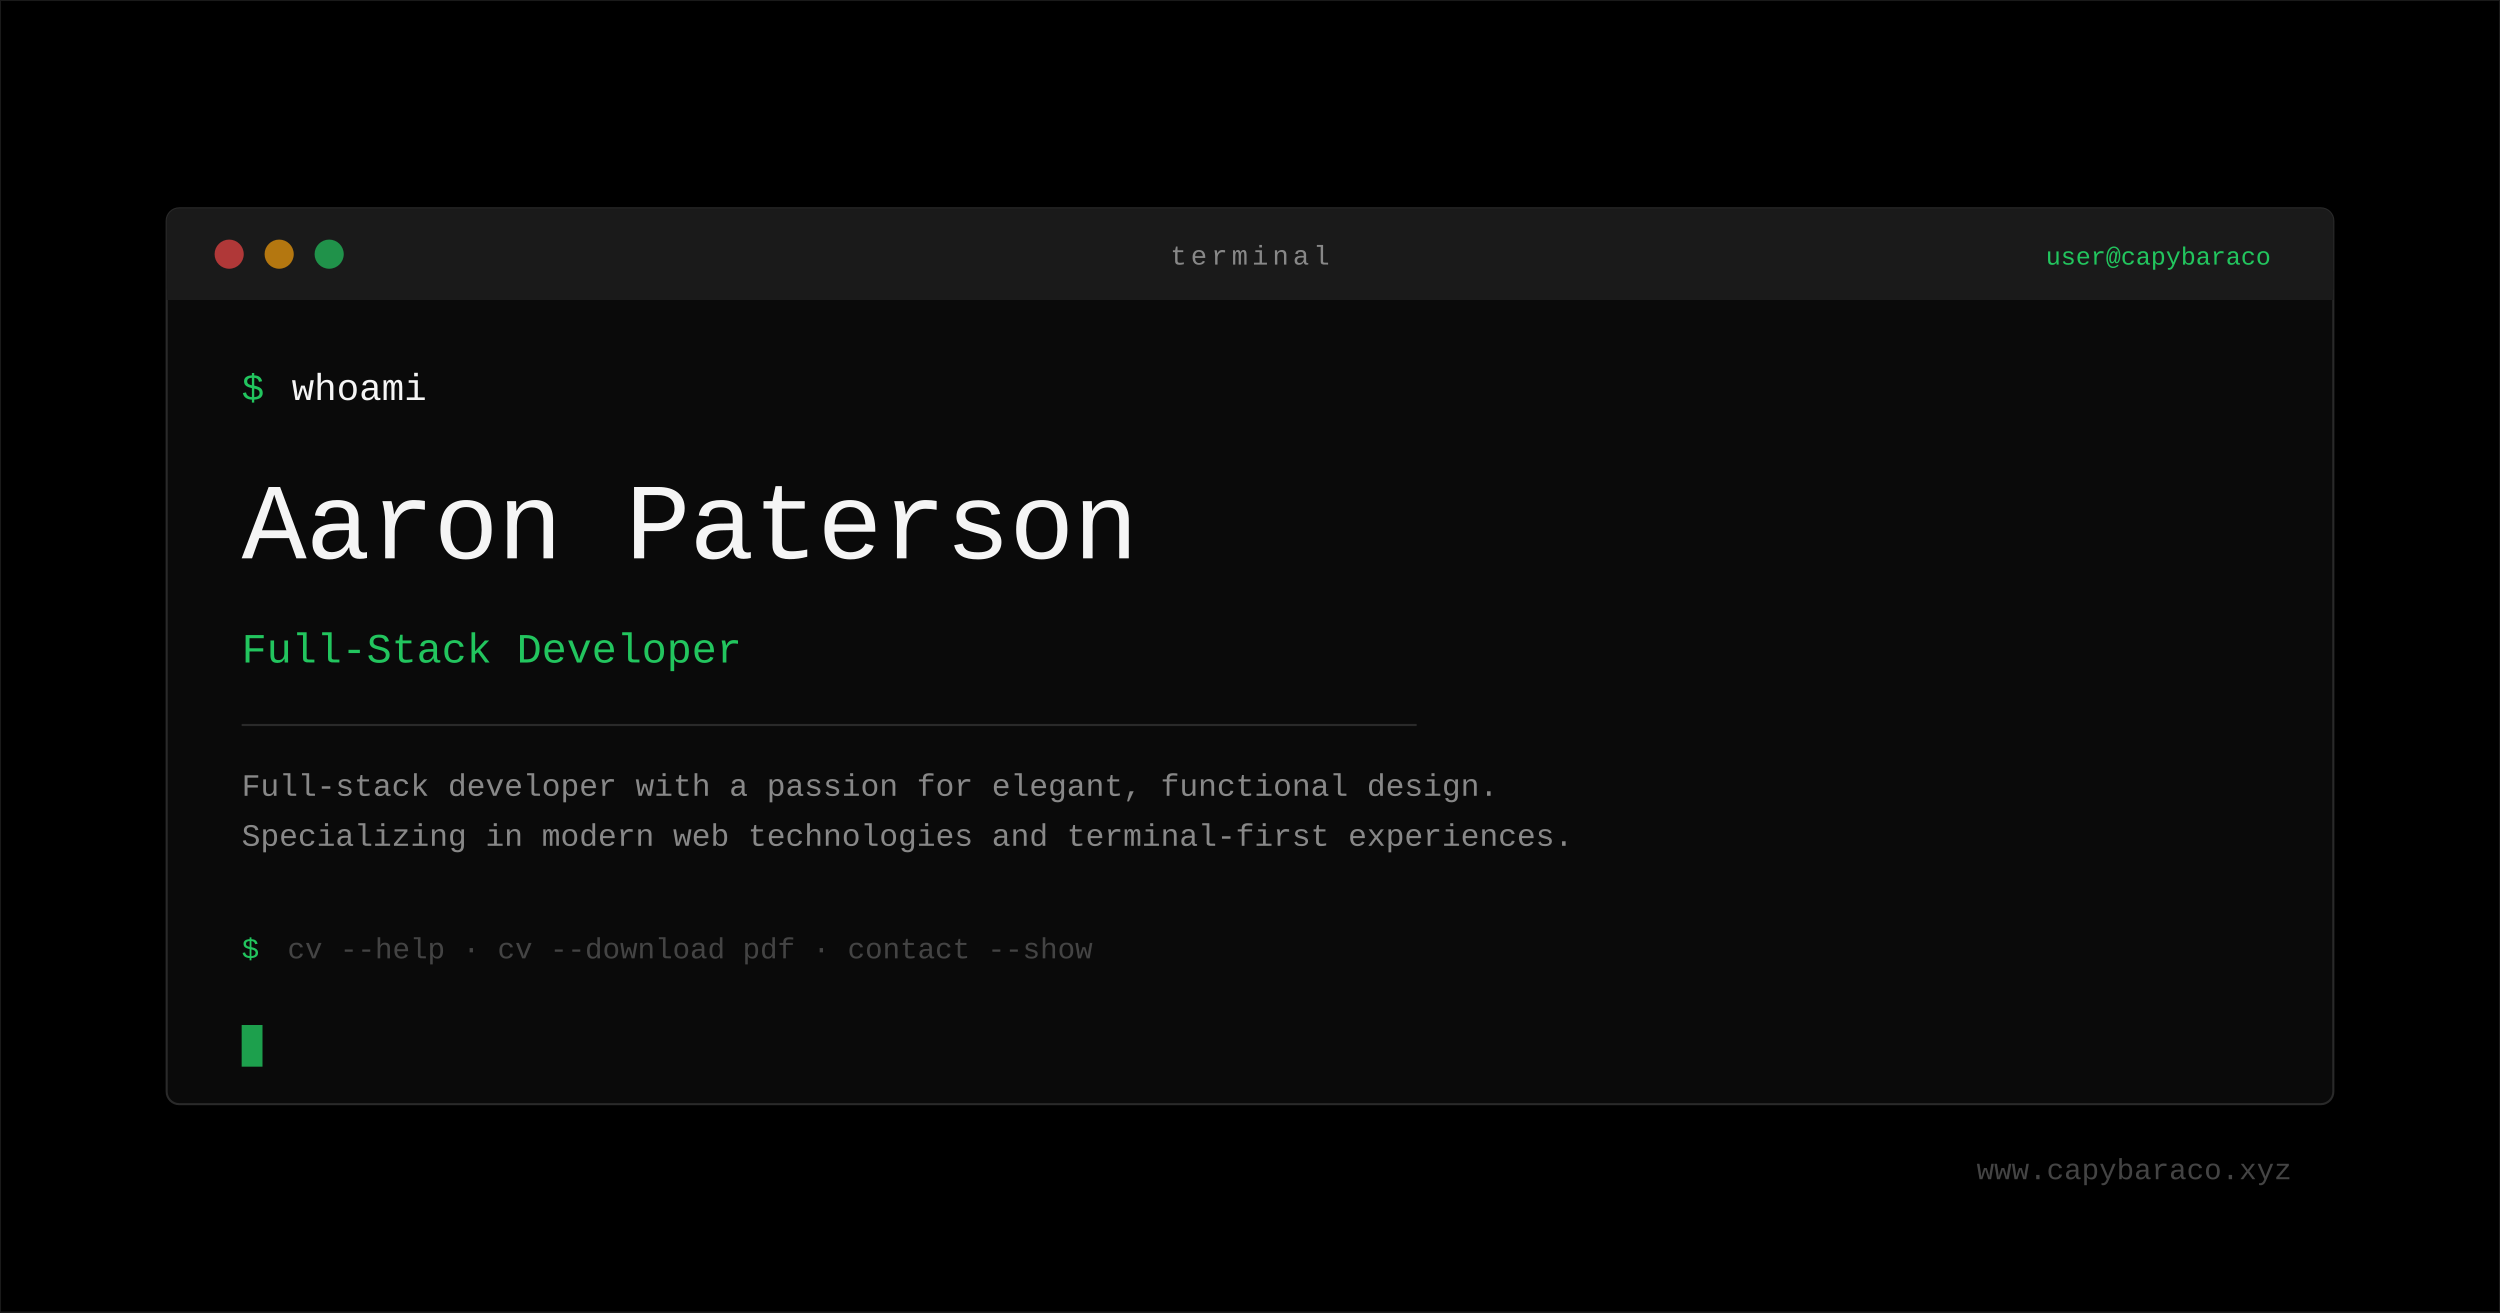
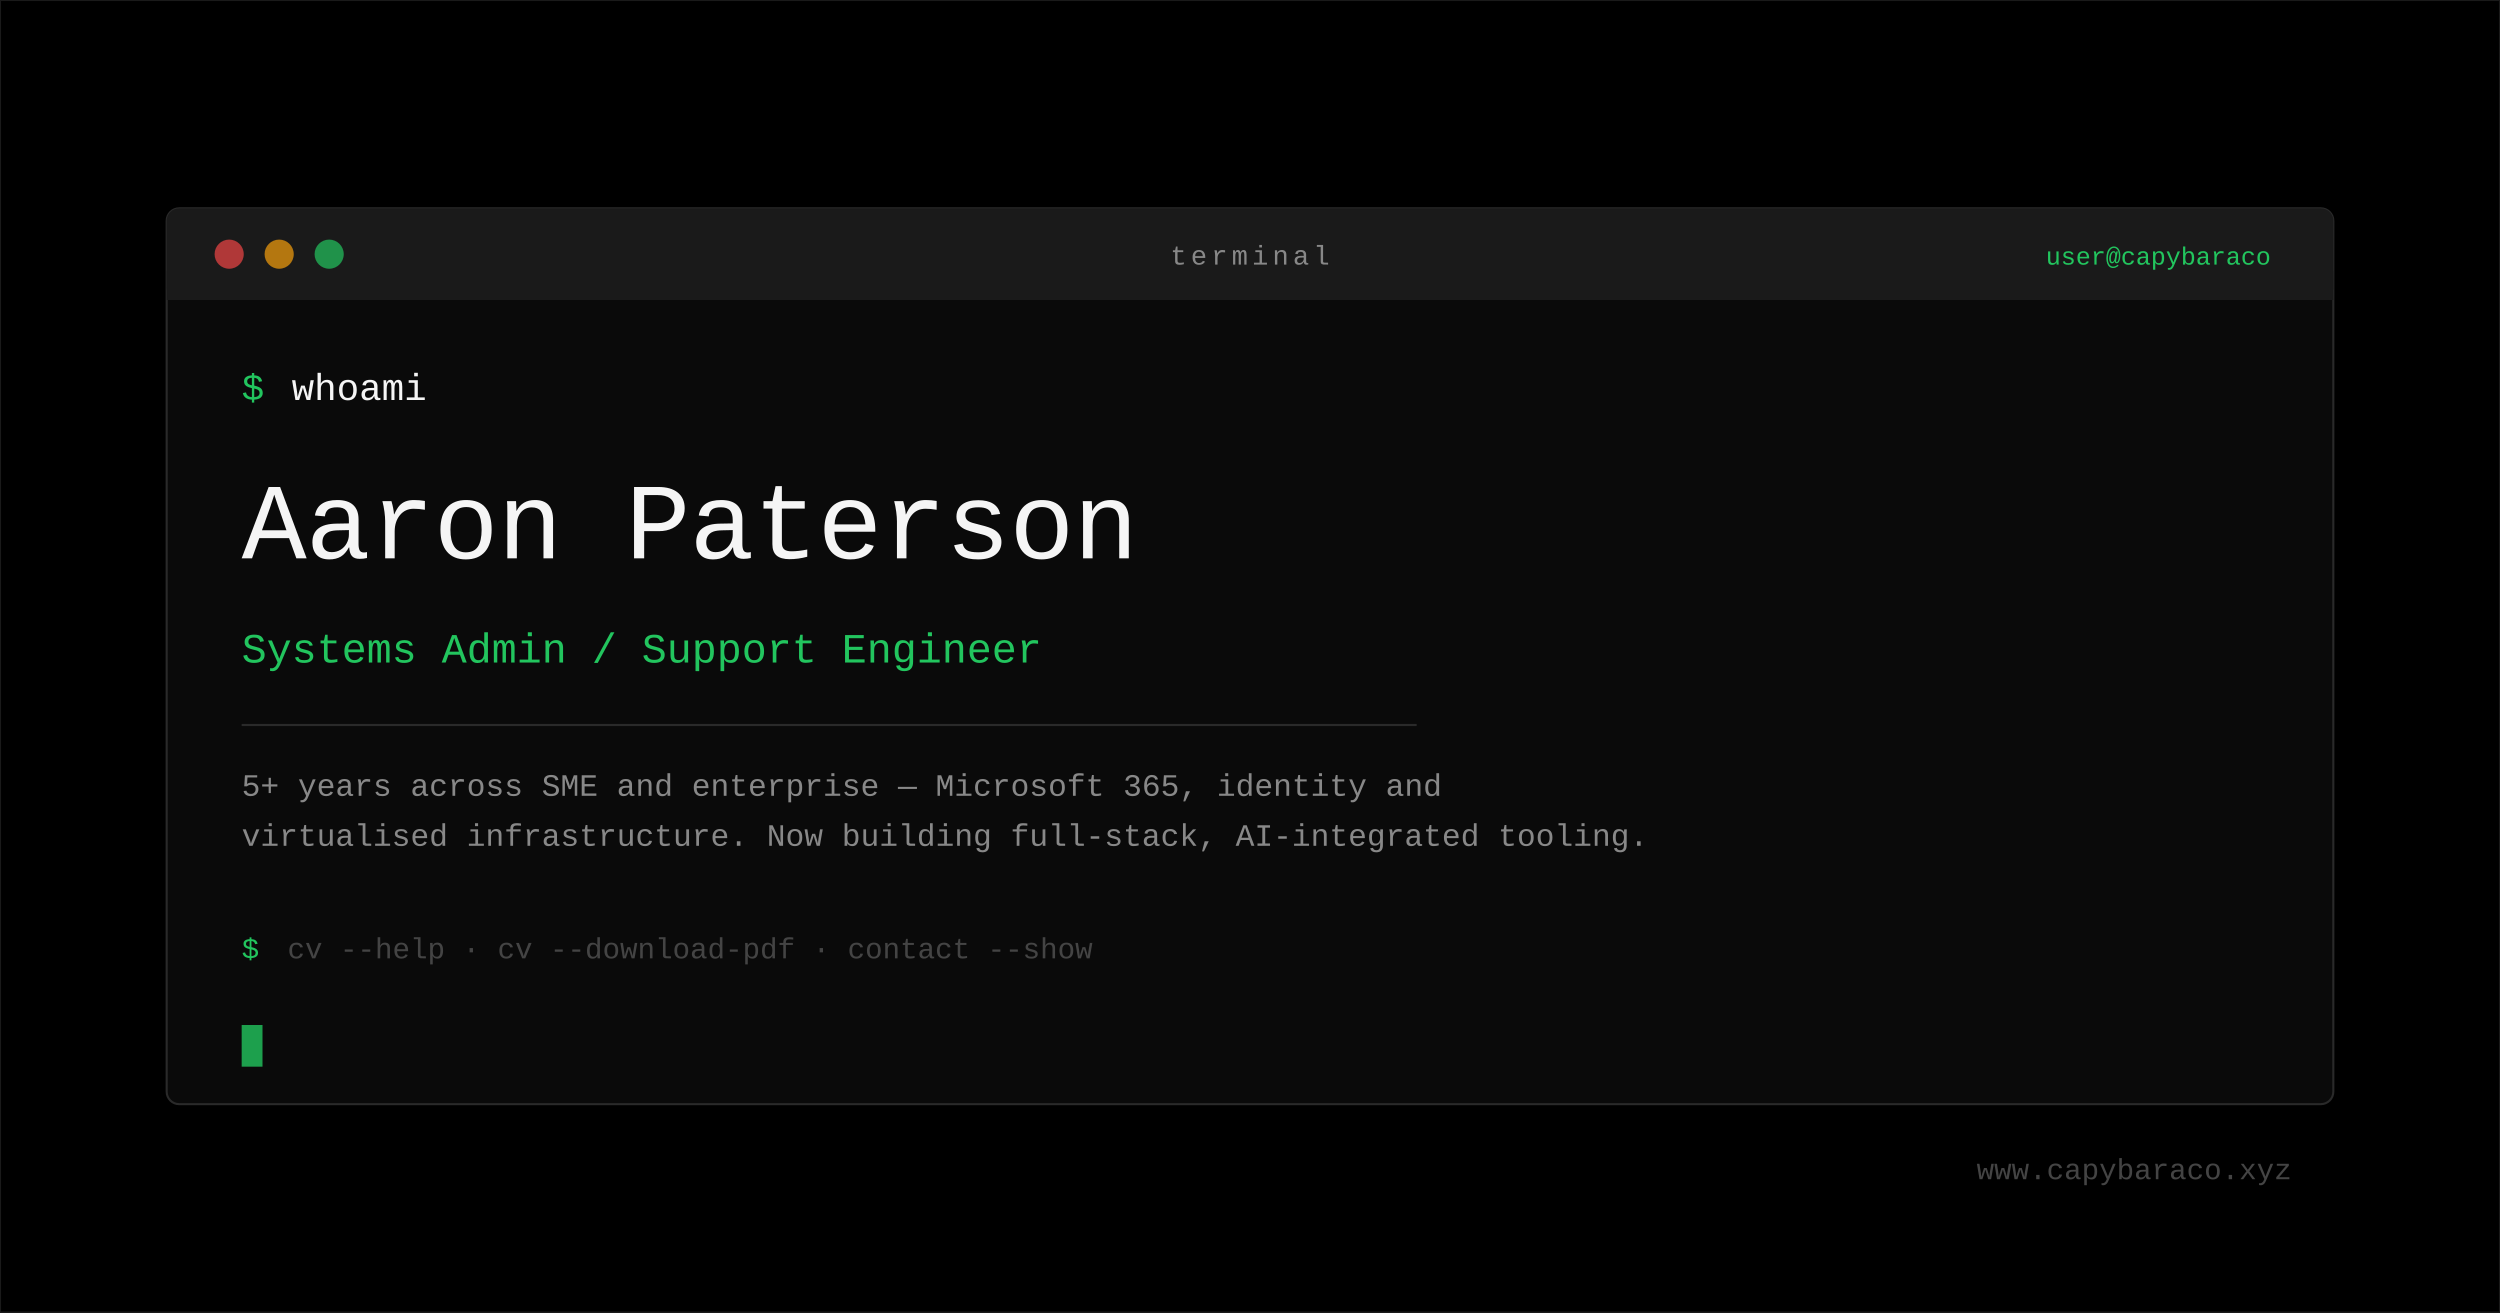
<svg xmlns="http://www.w3.org/2000/svg" width="1200" height="630" viewBox="0 0 1200 630">
  <rect width="1200" height="630" fill="#000000" />
  <rect x="0" y="0" width="1200" height="630" fill="none" stroke="#1a1a1a" stroke-width="1" />
  <rect x="80" y="100" width="1040" height="430" rx="6" fill="#0a0a0a" stroke="#2a2a2a" stroke-width="1" />
  <rect x="80" y="100" width="1040" height="44" rx="6" fill="#1a1a1a" />
  <rect x="80" y="130" width="1040" height="14" fill="#1a1a1a" />
  <circle cx="110" cy="122" r="7" fill="#ef4444" opacity="0.7" />
  <circle cx="134" cy="122" r="7" fill="#f59e0b" opacity="0.7" />
  <circle cx="158" cy="122" r="7" fill="#22c55e" opacity="0.7" />
  <text x="600" y="127" font-family="Monaco, Menlo, 'Courier New', monospace" font-size="13" fill="#888888" text-anchor="middle" letter-spacing="2">terminal</text>
  <text x="1090" y="127" font-family="Monaco, Menlo, 'Courier New', monospace" font-size="12" fill="#22c55e" text-anchor="end">user@capybaraco</text>
  <text x="116" y="192" font-family="Monaco, Menlo, 'Courier New', monospace" font-size="18" fill="#22c55e">$</text>
  <text x="140" y="192" font-family="Monaco, Menlo, 'Courier New', monospace" font-size="18" fill="#f5f5f5"> whoami</text>
  <text x="116" y="268" font-family="Monaco, Menlo, 'Courier New', monospace" font-size="52" fill="#f5f5f5" font-weight="normal" letter-spacing="-0.5">Aaron Paterson</text>
-   <text x="116" y="318" font-family="Monaco, Menlo, 'Courier New', monospace" font-size="20" fill="#22c55e">Full-Stack Developer</text>
+   <text x="116" y="318" font-family="Monaco, Menlo, 'Courier New', monospace" font-size="20" fill="#22c55e">Systems Admin / Support Engineer</text>
  <line x1="116" y1="348" x2="680" y2="348" stroke="#2a2a2a" stroke-width="1" />
-   <text x="116" y="382" font-family="Monaco, Menlo, 'Courier New', monospace" font-size="15" fill="#888888">Full-stack developer with a passion for elegant, functional design.</text>
-   <text x="116" y="406" font-family="Monaco, Menlo, 'Courier New', monospace" font-size="15" fill="#888888">Specializing in modern web technologies and terminal-first experiences.</text>
+   <text x="116" y="382" font-family="Monaco, Menlo, 'Courier New', monospace" font-size="15" fill="#888888">5+ years across SME and enterprise — Microsoft 365, identity and</text>
+   <text x="116" y="406" font-family="Monaco, Menlo, 'Courier New', monospace" font-size="15" fill="#888888">virtualised infrastructure. Now building full-stack, AI-integrated tooling.</text>
  <text x="116" y="460" font-family="Monaco, Menlo, 'Courier New', monospace" font-size="14" fill="#22c55e">$</text>
-   <text x="138" y="460" font-family="Monaco, Menlo, 'Courier New', monospace" font-size="14" fill="#444444"> cv --help  ·  cv --download pdf  ·  contact --show</text>
+   <text x="138" y="460" font-family="Monaco, Menlo, 'Courier New', monospace" font-size="14" fill="#444444"> cv --help  ·  cv --download-pdf  ·  contact --show</text>
  <rect x="116" y="492" width="10" height="20" fill="#22c55e" opacity="0.8" />
  <text x="1100" y="566" font-family="Monaco, Menlo, 'Courier New', monospace" font-size="14" fill="#444444" text-anchor="end">www.capybaraco.xyz</text>
</svg>
